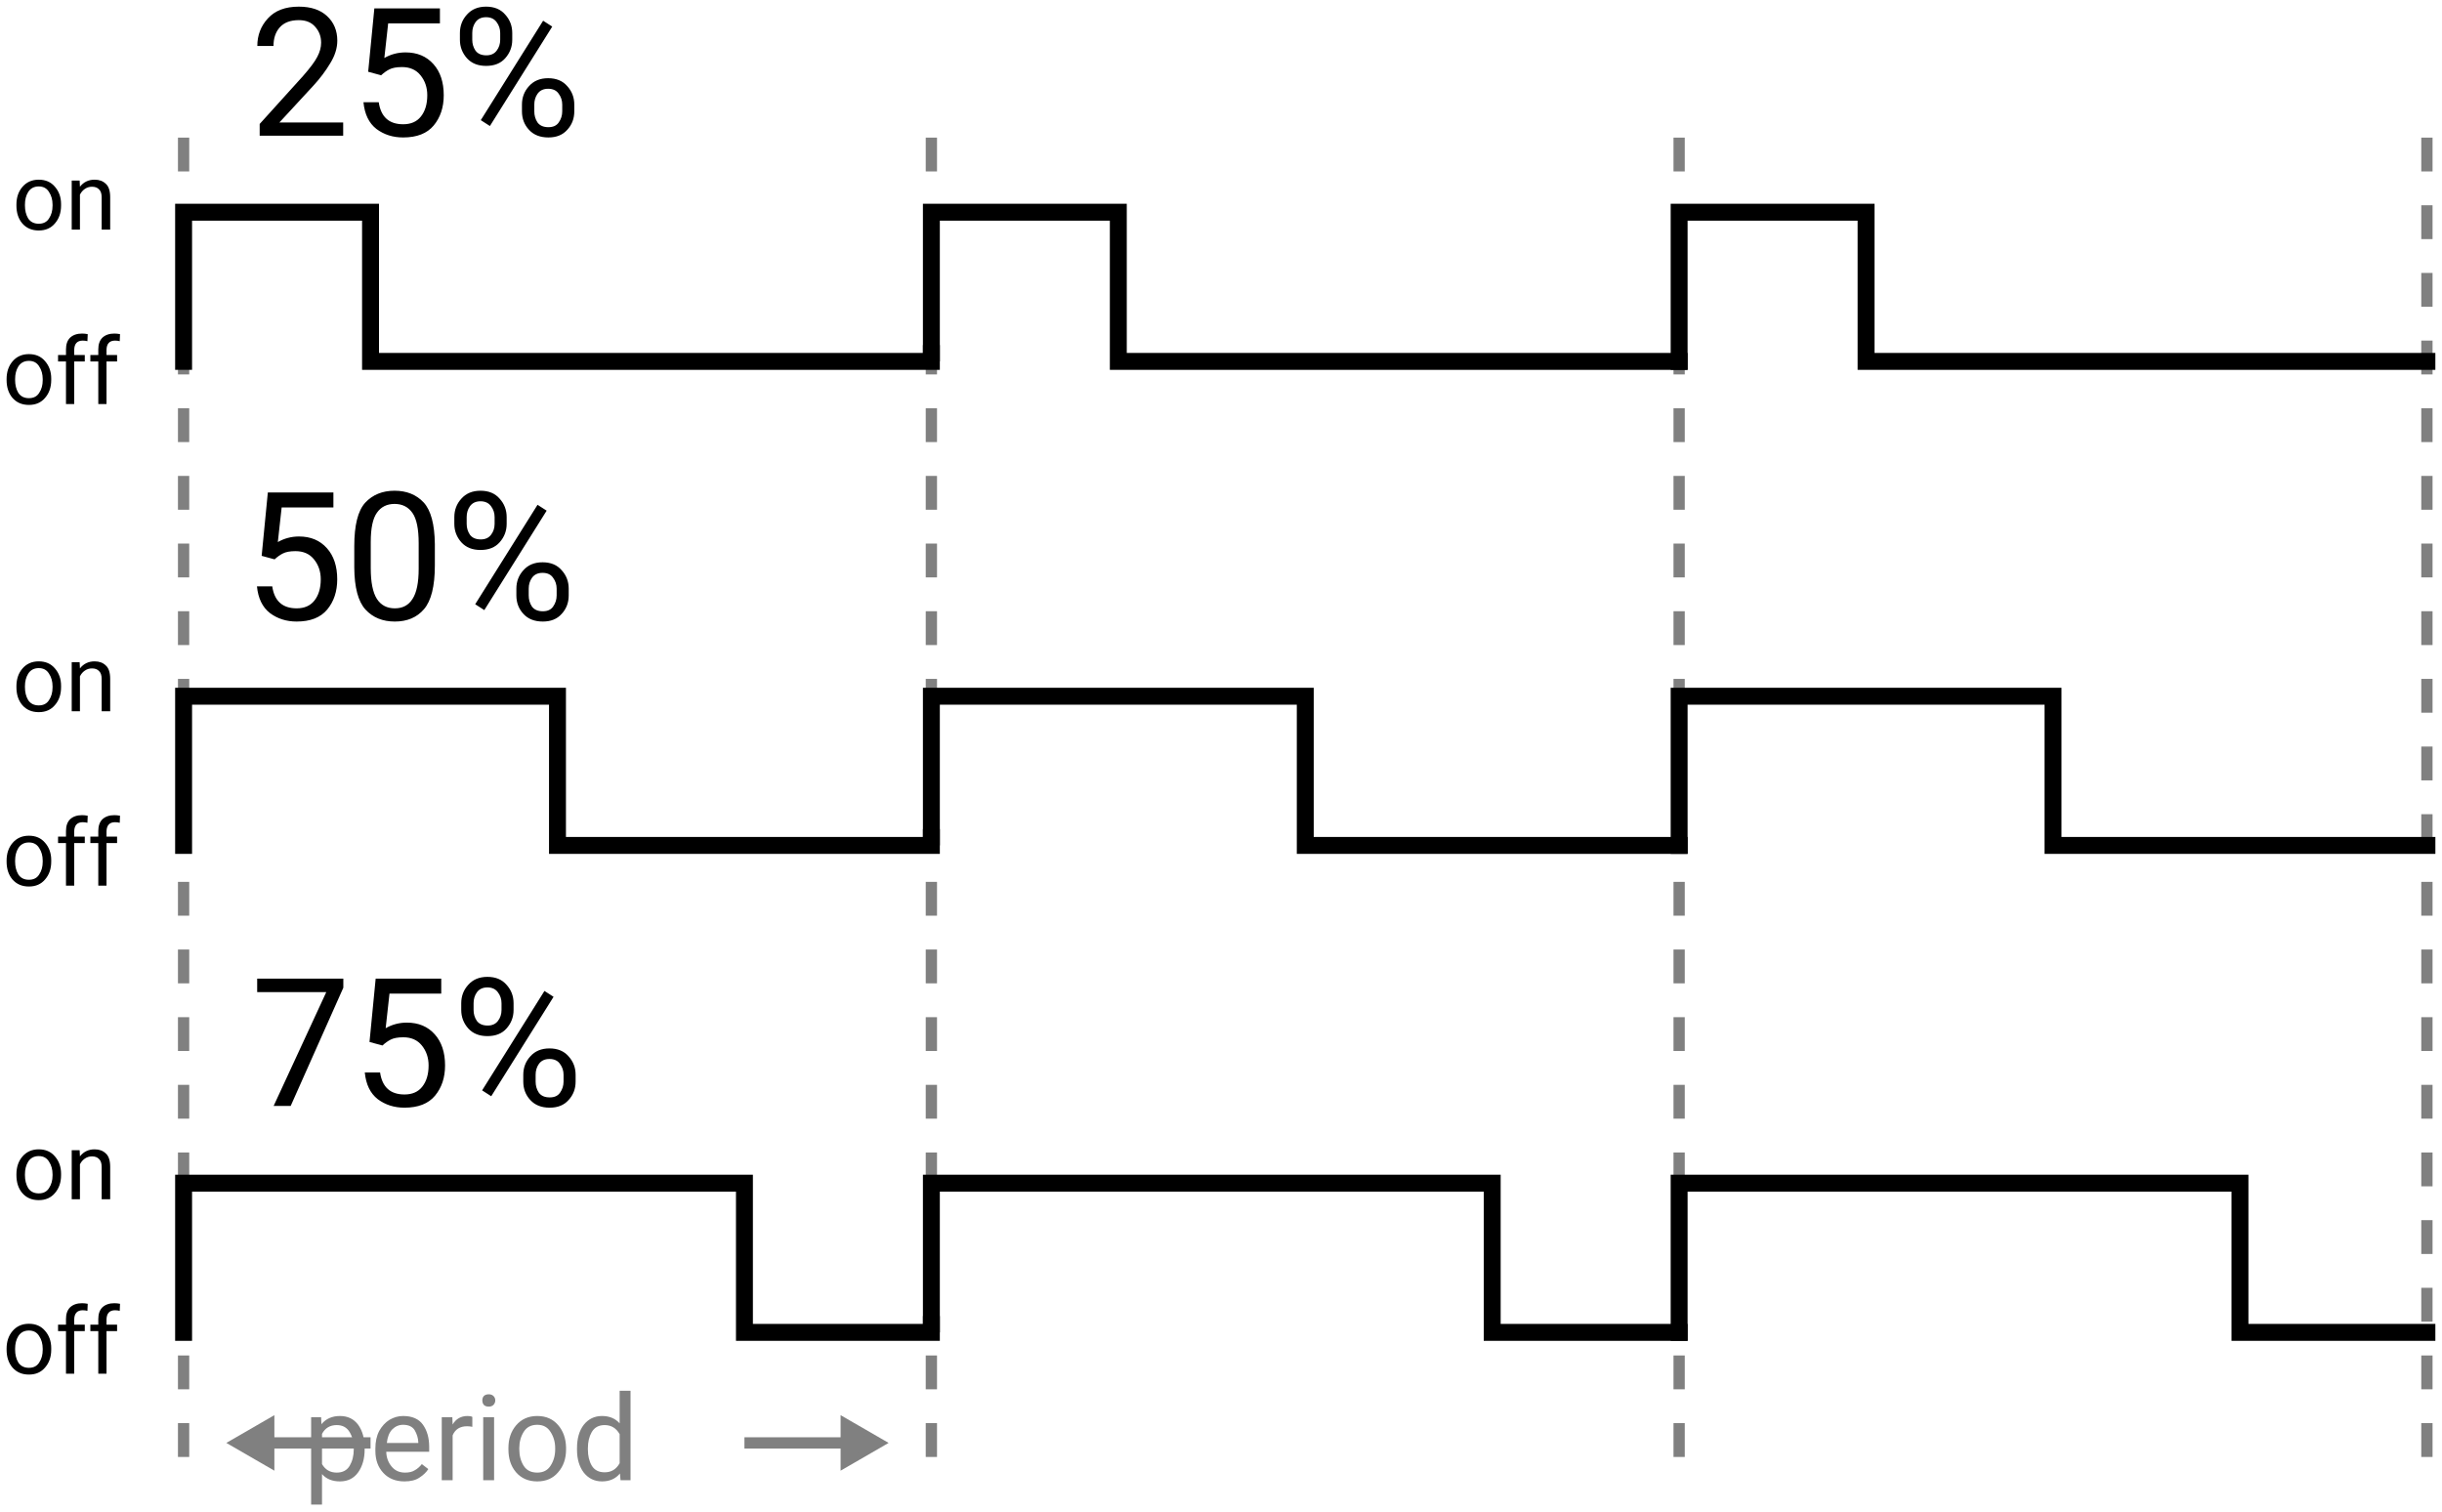
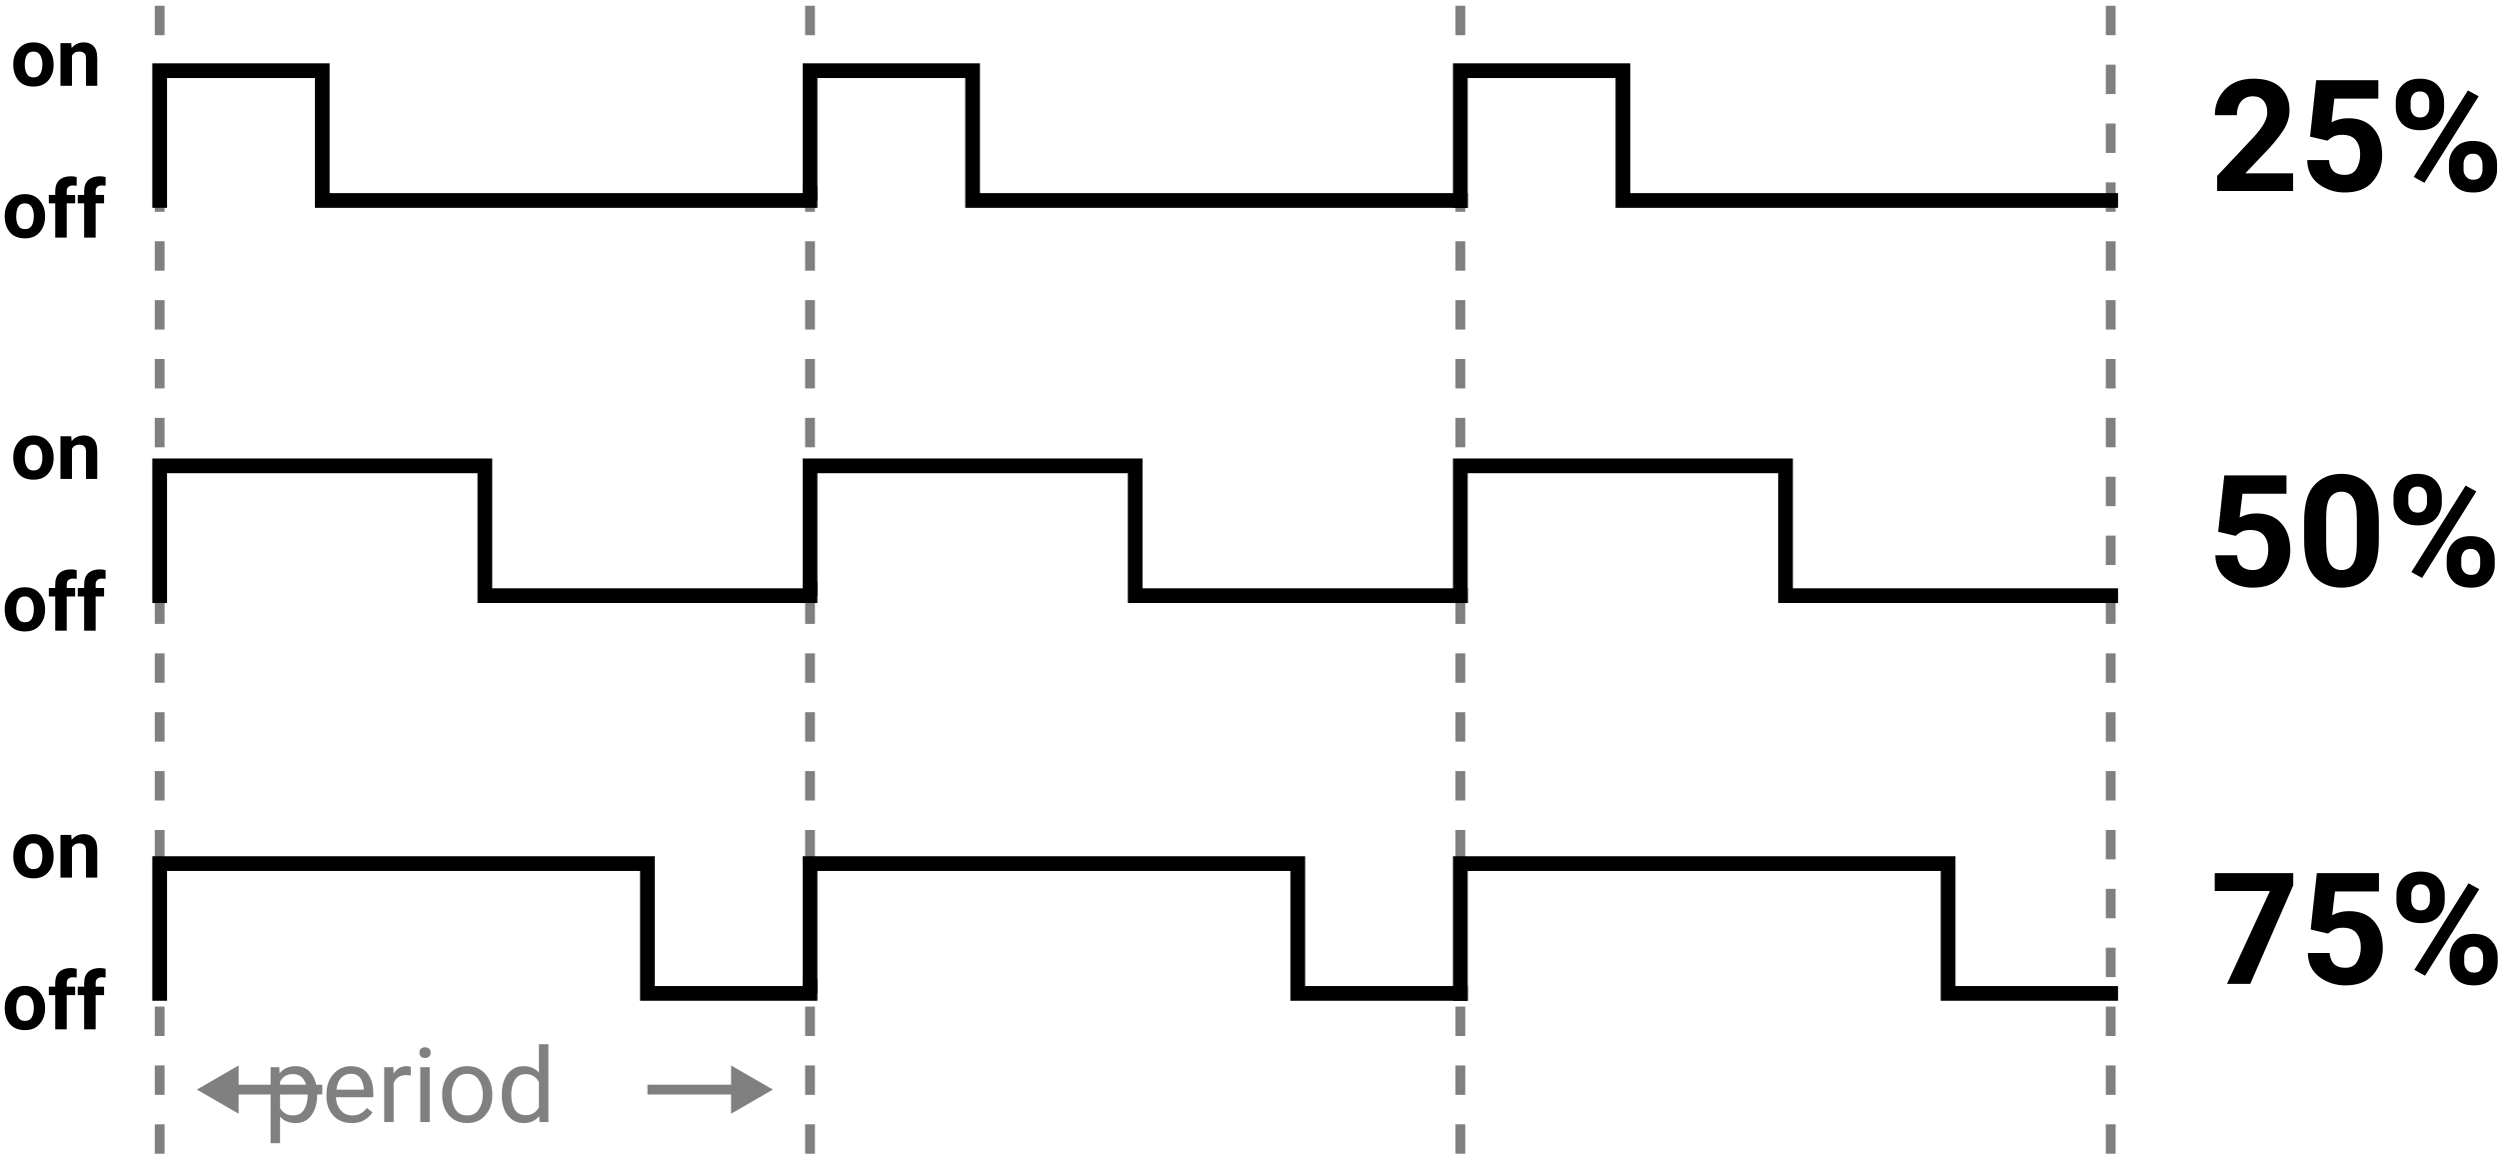
- <svg xmlns="http://www.w3.org/2000/svg" width="368.3pt" height="227.912pt" viewBox="0 0 129.928 80.402" version="1.1" id="svg8">
+ <svg xmlns="http://www.w3.org/2000/svg" width="433.361pt" height="201.817pt" viewBox="0 0 152.88 71.196" version="1.1" id="svg8">
  <defs id="defs2">
    <marker style="overflow:visible" id="marker1385" refX="0" refY="0" orient="auto">
      <path transform="scale(-0.4)" style="fill:#808080;fill-opacity:1;fill-rule:evenodd;stroke:#808080;stroke-width:1pt;stroke-opacity:1" d="M 5.77,0 -2.88,5 V -5 Z" id="path1383" />
    </marker>
    <marker style="overflow:visible" id="TriangleInM" refX="0" refY="0" orient="auto">
      <path transform="scale(-0.4)" style="fill:#808080;fill-opacity:1;fill-rule:evenodd;stroke:#808080;stroke-width:1pt;stroke-opacity:1" d="M 5.77,0 -2.88,5 V -5 Z" id="path1187" />
    </marker>
    <marker style="overflow:visible" id="Arrow2Mend" refX="0" refY="0" orient="auto">
      <path transform="scale(-0.6)" d="M 8.719,4.034 -2.207,0.016 8.719,-4.002 c -1.745,2.372 -1.735,5.617 -6e-7,8.035 z" style="fill:#000000;fill-opacity:1;fill-rule:evenodd;stroke:#000000;stroke-width:0.625;stroke-linejoin:round;stroke-opacity:1" id="path1078" />
    </marker>
  </defs>
-   <g id="layer1" transform="translate(16.53043,-2.88469)">
-     <path style="fill:none;stroke:#808080;stroke-width:0.6;stroke-linecap:butt;stroke-linejoin:miter;stroke-miterlimit:4;stroke-dasharray:1.8, 1.8;stroke-dashoffset:0;stroke-opacity:1" d="M 112.595,10.207 V 81.645" id="path1010-0" />
-     <path style="fill:none;stroke:#808080;stroke-width:0.6;stroke-linecap:butt;stroke-linejoin:miter;stroke-miterlimit:4;stroke-dasharray:1.8, 1.8;stroke-dashoffset:0;stroke-opacity:1" d="M 72.809,10.207 V 81.645" id="path1010-7" />
-     <path style="fill:none;stroke:#808080;stroke-width:0.6;stroke-linecap:butt;stroke-linejoin:miter;stroke-miterlimit:4;stroke-dasharray:1.8, 1.8;stroke-dashoffset:0;stroke-opacity:1" d="M 33.024,10.207 V 81.645" id="path1010-2" />
-     <path style="fill:none;stroke:#808080;stroke-width:0.6;stroke-linecap:butt;stroke-linejoin:miter;stroke-miterlimit:4;stroke-dasharray:1.8, 1.8;stroke-dashoffset:0;stroke-opacity:1" d="M -6.762,10.207 V 81.645" id="path1010" />
-     <text xml:space="preserve" style="font-size:9.537px;line-height:1.25;font-family:Roboto;-inkscape-font-specification:Roboto;stroke-width:0.265" x="-3.574" y="35.905" id="text841" transform="scale(1.001234,0.9987677)">
-       <tspan id="tspan839" x="-3.574" y="35.905" style="stroke-width:0.265">50%</tspan>
+   <g id="layer1" transform="translate(16.53043,-9.854263)">
+     <path style="fill:none;stroke:#808080;stroke-width:0.6;stroke-linecap:butt;stroke-linejoin:miter;stroke-miterlimit:4;stroke-dasharray:1.8, 1.8;stroke-dashoffset:0;stroke-opacity:1" d="M 112.595,10.207 V 80.698" id="path1010-0" />
+     <path style="fill:none;stroke:#808080;stroke-width:0.6;stroke-linecap:butt;stroke-linejoin:miter;stroke-miterlimit:4;stroke-dasharray:1.8, 1.8;stroke-dashoffset:0;stroke-opacity:1" d="M 72.809,10.207 V 80.698" id="path1010-7" />
+     <path style="fill:none;stroke:#808080;stroke-width:0.6;stroke-linecap:butt;stroke-linejoin:miter;stroke-miterlimit:4;stroke-dasharray:1.8, 1.8;stroke-dashoffset:0;stroke-opacity:1" d="M 33.024,10.207 V 80.698" id="path1010-2" />
+     <path style="fill:none;stroke:#808080;stroke-width:0.6;stroke-linecap:butt;stroke-linejoin:miter;stroke-miterlimit:4;stroke-dasharray:1.8, 1.8;stroke-dashoffset:0;stroke-opacity:1" d="M -6.762,10.207 V 80.698" id="path1010" />
+     <text xml:space="preserve" style="font-size:9.537px;line-height:1.25;font-family:Roboto;-inkscape-font-specification:'Roboto Bold';stroke-width:0.265;font-weight:bold;font-style:normal;font-stretch:normal;font-variant:normal;" x="118.353" y="45.754" id="text841" transform="scale(1.001234,0.9987676)">
+       <tspan id="tspan839" x="118.353" y="45.754" style="stroke-width:0.265;-inkscape-font-specification:'Roboto Bold';font-family:Roboto;font-weight:bold;font-style:normal;font-stretch:normal;font-variant:normal;">50%</tspan>
    </text>
-     <path style="fill:none;stroke:#000000;stroke-width:0.9;stroke-linecap:square;stroke-linejoin:miter;stroke-miterlimit:4;stroke-dasharray:none;stroke-opacity:1" d="m -6.762,47.868 v -7.938 h 19.893 v 7.938 h 19.893 v -0.418" id="path847-5" />
-     <path style="fill:none;stroke:#000000;stroke-width:0.9;stroke-linecap:butt;stroke-linejoin:miter;stroke-miterlimit:4;stroke-dasharray:none;stroke-opacity:1" d="m 33.024,47.868 v -7.938 h 19.893 v 7.938 h 19.893 v -0.418" id="path847-5-3" />
-     <path style="fill:none;stroke:#000000;stroke-width:0.9;stroke-linecap:square;stroke-linejoin:miter;stroke-miterlimit:4;stroke-dasharray:none;stroke-opacity:1" d="m 72.809,47.868 v -7.938 h 19.893 v 7.938 h 19.893" id="path847-5-5" />
-     <text xml:space="preserve" style="font-size:9.537px;line-height:1.25;font-family:Roboto;-inkscape-font-specification:Roboto;stroke-width:0.265" x="-3.273" y="10.119" id="text837" transform="scale(1.001234,0.9987677)">
-       <tspan id="tspan835" x="-3.273" y="10.119" style="stroke-width:0.265">25%</tspan>
+     <path style="fill:none;stroke:#000000;stroke-width:0.9;stroke-linecap:square;stroke-linejoin:miter;stroke-miterlimit:4;stroke-dasharray:none;stroke-opacity:1" d="m -6.762,46.28 v -7.938 h 19.893 v 7.938 h 19.893 v -0.418" id="path847-5" />
+     <path style="fill:none;stroke:#000000;stroke-width:0.9;stroke-linecap:butt;stroke-linejoin:miter;stroke-miterlimit:4;stroke-dasharray:none;stroke-opacity:1" d="m 33.024,46.28 v -7.938 h 19.893 v 7.938 h 19.893 v -0.418" id="path847-5-3" />
+     <path style="fill:none;stroke:#000000;stroke-width:0.9;stroke-linecap:square;stroke-linejoin:miter;stroke-miterlimit:4;stroke-dasharray:none;stroke-opacity:1" d="m 72.809,46.28 v -7.938 h 19.893 v 7.938 h 19.893" id="path847-5-5" />
+     <text xml:space="preserve" style="font-size:9.537px;line-height:1.25;font-family:Roboto;-inkscape-font-specification:'Roboto Bold';stroke-width:0.265;font-weight:bold;font-style:normal;font-stretch:normal;font-variant:normal;" x="118.493" y="21.557" id="text837" transform="scale(1.001234,0.9987676)">
+       <tspan id="tspan835" x="118.493" y="21.557" style="stroke-width:0.265;-inkscape-font-specification:'Roboto Bold';font-family:Roboto;font-weight:bold;font-style:normal;font-stretch:normal;font-variant:normal;">25%</tspan>
    </text>
    <path style="fill:none;stroke:#000000;stroke-width:0.9;stroke-linecap:square;stroke-linejoin:miter;stroke-miterlimit:4;stroke-dasharray:none;stroke-opacity:1" d="M -6.762,22.113 V 14.176 h 9.946 v 7.938 H 33.024 v -0.418" id="path847" />
    <path style="fill:none;stroke:#000000;stroke-width:0.9;stroke-linecap:square;stroke-linejoin:miter;stroke-miterlimit:4;stroke-dasharray:none;stroke-opacity:1" d="M 72.809,22.113 V 14.176 h 9.946 v 7.938 h 29.839" id="path847-6" />
    <path style="fill:none;stroke:#000000;stroke-width:0.9;stroke-linecap:butt;stroke-linejoin:miter;stroke-miterlimit:4;stroke-dasharray:none;stroke-opacity:1" d="M 33.024,22.113 V 14.176 h 9.946 v 7.938 h 29.839 v -0.418" id="path847-7" />
-     <text xml:space="preserve" style="font-size:9.537px;line-height:1.25;font-family:Roboto;-inkscape-font-specification:Roboto;stroke-width:0.265" x="-3.205" y="61.806" id="text845" transform="scale(1.001234,0.9987677)">
-       <tspan id="tspan843" x="-3.205" y="61.806" style="stroke-width:0.265">75%</tspan>
+     <text xml:space="preserve" style="font-size:9.537px;line-height:1.25;font-family:Roboto;-inkscape-font-specification:'Roboto Bold';stroke-width:0.265;font-weight:bold;font-style:normal;font-stretch:normal;font-variant:normal;" x="118.53" y="70.106" id="text845" transform="scale(1.001234,0.9987676)">
+       <tspan id="tspan843" x="118.53" y="70.106" style="stroke-width:0.265;-inkscape-font-specification:'Roboto Bold';font-family:Roboto;font-weight:bold;font-style:normal;font-stretch:normal;font-variant:normal;">75%</tspan>
    </text>
-     <path style="fill:none;stroke:#000000;stroke-width:0.9;stroke-linecap:square;stroke-linejoin:miter;stroke-miterlimit:4;stroke-dasharray:none;stroke-opacity:1" d="m -6.762,73.778 v -7.938 H 23.078 v 7.938 h 9.946 v -0.418" id="path847-62" />
-     <path style="fill:none;stroke:#000000;stroke-width:0.9;stroke-linecap:butt;stroke-linejoin:miter;stroke-miterlimit:4;stroke-dasharray:none;stroke-opacity:1" d="m 33.024,73.778 v -7.938 h 29.839 v 7.938 h 9.946 v -0.418" id="path847-62-9" />
-     <path style="fill:none;stroke:#000000;stroke-width:0.9;stroke-linecap:square;stroke-linejoin:miter;stroke-miterlimit:4;stroke-dasharray:none;stroke-opacity:1" d="m 72.809,73.778 v -7.938 h 29.839 v 7.938 h 9.946" id="path847-62-1" />
-     <text xml:space="preserve" style="font-size:7.417px;line-height:0.85;font-family:Roboto;-inkscape-font-specification:Roboto;text-align:center;text-anchor:middle;stroke-width:0.265" x="13.111" y="81.745" id="text1041" transform="scale(1.001234,0.9987677)">
-       <tspan x="13.111" y="81.745" style="font-size:6.358px;fill:#808080;fill-opacity:1;stroke-width:0.265" id="tspan1043">period</tspan>
+     <path style="fill:none;stroke:#000000;stroke-width:0.9;stroke-linecap:square;stroke-linejoin:miter;stroke-miterlimit:4;stroke-dasharray:none;stroke-opacity:1" d="m -6.762,70.603 v -7.938 H 23.078 v 7.938 h 9.946 v -0.418" id="path847-62" />
+     <path style="fill:none;stroke:#000000;stroke-width:0.9;stroke-linecap:butt;stroke-linejoin:miter;stroke-miterlimit:4;stroke-dasharray:none;stroke-opacity:1" d="m 33.024,70.603 v -7.938 h 29.839 v 7.938 h 9.946 v -0.418" id="path847-62-9" />
+     <path style="fill:none;stroke:#000000;stroke-width:0.9;stroke-linecap:square;stroke-linejoin:miter;stroke-miterlimit:4;stroke-dasharray:none;stroke-opacity:1" d="m 72.809,70.603 v -7.938 h 29.839 v 7.938 h 9.946" id="path847-62-1" />
+     <text xml:space="preserve" style="font-size:7.417px;line-height:0.85;font-family:Roboto;-inkscape-font-specification:Roboto;text-align:center;text-anchor:middle;stroke-width:0.265" x="13.111" y="78.566" id="text1041" transform="scale(1.001234,0.9987676)">
+       <tspan x="13.111" y="78.566" style="font-size:6.358px;fill:#808080;fill-opacity:1;stroke-width:0.265" id="tspan1043">period</tspan>
    </text>
-     <path style="fill:none;stroke:#808080;stroke-width:0.6;stroke-linecap:butt;stroke-linejoin:miter;stroke-miterlimit:4;stroke-dasharray:none;stroke-opacity:1;marker-start:url(#marker1385)" d="M -2.783,79.66 H 3.185" id="path1047" />
-     <path style="fill:none;stroke:#808080;stroke-width:0.6;stroke-linecap:butt;stroke-linejoin:miter;stroke-miterlimit:4;stroke-dasharray:none;stroke-opacity:1;marker-start:url(#TriangleInM)" d="M 29.045,79.66 H 23.078" id="path1049" />
-     <text xml:space="preserve" style="font-size:4.939px;line-height:1.25;font-family:Roboto;-inkscape-font-specification:Roboto;stroke-width:0.265" x="-15.875" y="15.102" id="text880">
-       <tspan id="tspan878" x="-15.875" y="15.102" style="font-size:4.939px;stroke-width:0.265">on</tspan>
+     <path style="fill:none;stroke:#808080;stroke-width:0.6;stroke-linecap:butt;stroke-linejoin:miter;stroke-miterlimit:4;stroke-dasharray:none;stroke-opacity:1;marker-start:url(#marker1385)" d="M -2.783,76.485 H 3.185" id="path1047" />
+     <path style="fill:none;stroke:#808080;stroke-width:0.6;stroke-linecap:butt;stroke-linejoin:miter;stroke-miterlimit:4;stroke-dasharray:none;stroke-opacity:1;marker-start:url(#TriangleInM)" d="M 29.045,76.485 H 23.078" id="path1049" />
+     <text xml:space="preserve" style="font-size:4.939px;line-height:1.25;font-family:Roboto;-inkscape-font-specification:'Roboto Bold';stroke-width:0.265;font-weight:bold;font-style:normal;font-stretch:normal;font-variant:normal;" x="-15.875" y="15.102" id="text880">
+       <tspan id="tspan878" x="-15.875" y="15.102" style="font-size:4.939px;stroke-width:0.265;-inkscape-font-specification:'Roboto Bold';font-family:Roboto;font-weight:bold;font-style:normal;font-stretch:normal;font-variant:normal;">on</tspan>
    </text>
-     <text xml:space="preserve" style="font-size:4.939px;line-height:1.25;font-family:Roboto;-inkscape-font-specification:Roboto;stroke-width:0.265" x="-16.4" y="24.382" id="text884">
-       <tspan id="tspan882" x="-16.4" y="24.382" style="font-size:4.939px;stroke-width:0.265">off</tspan>
+     <text xml:space="preserve" style="font-size:4.939px;line-height:1.25;font-family:Roboto;-inkscape-font-specification:'Roboto Bold';stroke-width:0.265;font-weight:bold;font-style:normal;font-stretch:normal;font-variant:normal;" x="-16.4" y="24.382" id="text884">
+       <tspan id="tspan882" x="-16.4" y="24.382" style="font-size:4.939px;stroke-width:0.265;-inkscape-font-specification:'Roboto Bold';font-family:Roboto;font-weight:bold;font-style:normal;font-stretch:normal;font-variant:normal;">off</tspan>
    </text>
-     <text xml:space="preserve" style="font-size:4.939px;line-height:1.25;font-family:Roboto;-inkscape-font-specification:Roboto;stroke-width:0.265" x="-15.875" y="40.729" id="text880-3">
-       <tspan id="tspan878-6" x="-15.875" y="40.729" style="font-size:4.939px;stroke-width:0.265">on</tspan>
+     <text xml:space="preserve" style="font-size:4.939px;line-height:1.25;font-family:Roboto;-inkscape-font-specification:'Roboto Bold';stroke-width:0.265;font-weight:bold;font-style:normal;font-stretch:normal;font-variant:normal;" x="-15.875" y="39.141" id="text880-3">
+       <tspan id="tspan878-6" x="-15.875" y="39.141" style="font-size:4.939px;stroke-width:0.265;-inkscape-font-specification:'Roboto Bold';font-family:Roboto;font-weight:bold;font-style:normal;font-stretch:normal;font-variant:normal;">on</tspan>
    </text>
-     <text xml:space="preserve" style="font-size:4.939px;line-height:1.25;font-family:Roboto;-inkscape-font-specification:Roboto;stroke-width:0.265" x="-16.4" y="50.009" id="text884-7">
-       <tspan id="tspan882-5" x="-16.4" y="50.009" style="font-size:4.939px;stroke-width:0.265">off</tspan>
+     <text xml:space="preserve" style="font-size:4.939px;line-height:1.25;font-family:Roboto;-inkscape-font-specification:'Roboto Bold';stroke-width:0.265;font-weight:bold;font-style:normal;font-stretch:normal;font-variant:normal;" x="-16.4" y="48.421" id="text884-7">
+       <tspan id="tspan882-5" x="-16.4" y="48.421" style="font-size:4.939px;stroke-width:0.265;-inkscape-font-specification:'Roboto Bold';font-family:Roboto;font-weight:bold;font-style:normal;font-stretch:normal;font-variant:normal;">off</tspan>
    </text>
-     <text xml:space="preserve" style="font-size:4.939px;line-height:1.25;font-family:Roboto;-inkscape-font-specification:Roboto;stroke-width:0.265" x="-15.875" y="66.696" id="text880-35">
-       <tspan id="tspan878-62" x="-15.875" y="66.696" style="font-size:4.939px;stroke-width:0.265">on</tspan>
+     <text xml:space="preserve" style="font-size:4.939px;line-height:1.25;font-family:Roboto;-inkscape-font-specification:'Roboto Bold';stroke-width:0.265;font-weight:bold;font-style:normal;font-stretch:normal;font-variant:normal;" x="-15.875" y="63.521" id="text880-35">
+       <tspan id="tspan878-62" x="-15.875" y="63.521" style="font-size:4.939px;stroke-width:0.265;-inkscape-font-specification:'Roboto Bold';font-family:Roboto;font-weight:bold;font-style:normal;font-stretch:normal;font-variant:normal;">on</tspan>
    </text>
-     <text xml:space="preserve" style="font-size:4.939px;line-height:1.25;font-family:Roboto;-inkscape-font-specification:Roboto;stroke-width:0.265" x="-16.4" y="75.976" id="text884-9">
-       <tspan id="tspan882-1" x="-16.4" y="75.976" style="font-size:4.939px;stroke-width:0.265">off</tspan>
+     <text xml:space="preserve" style="font-size:4.939px;line-height:1.25;font-family:Roboto;-inkscape-font-specification:'Roboto Bold';stroke-width:0.265;font-weight:bold;font-style:normal;font-stretch:normal;font-variant:normal;" x="-16.4" y="72.801" id="text884-9">
+       <tspan id="tspan882-1" x="-16.4" y="72.801" style="font-size:4.939px;stroke-width:0.265;-inkscape-font-specification:'Roboto Bold';font-family:Roboto;font-weight:bold;font-style:normal;font-stretch:normal;font-variant:normal;">off</tspan>
    </text>
  </g>
</svg>
